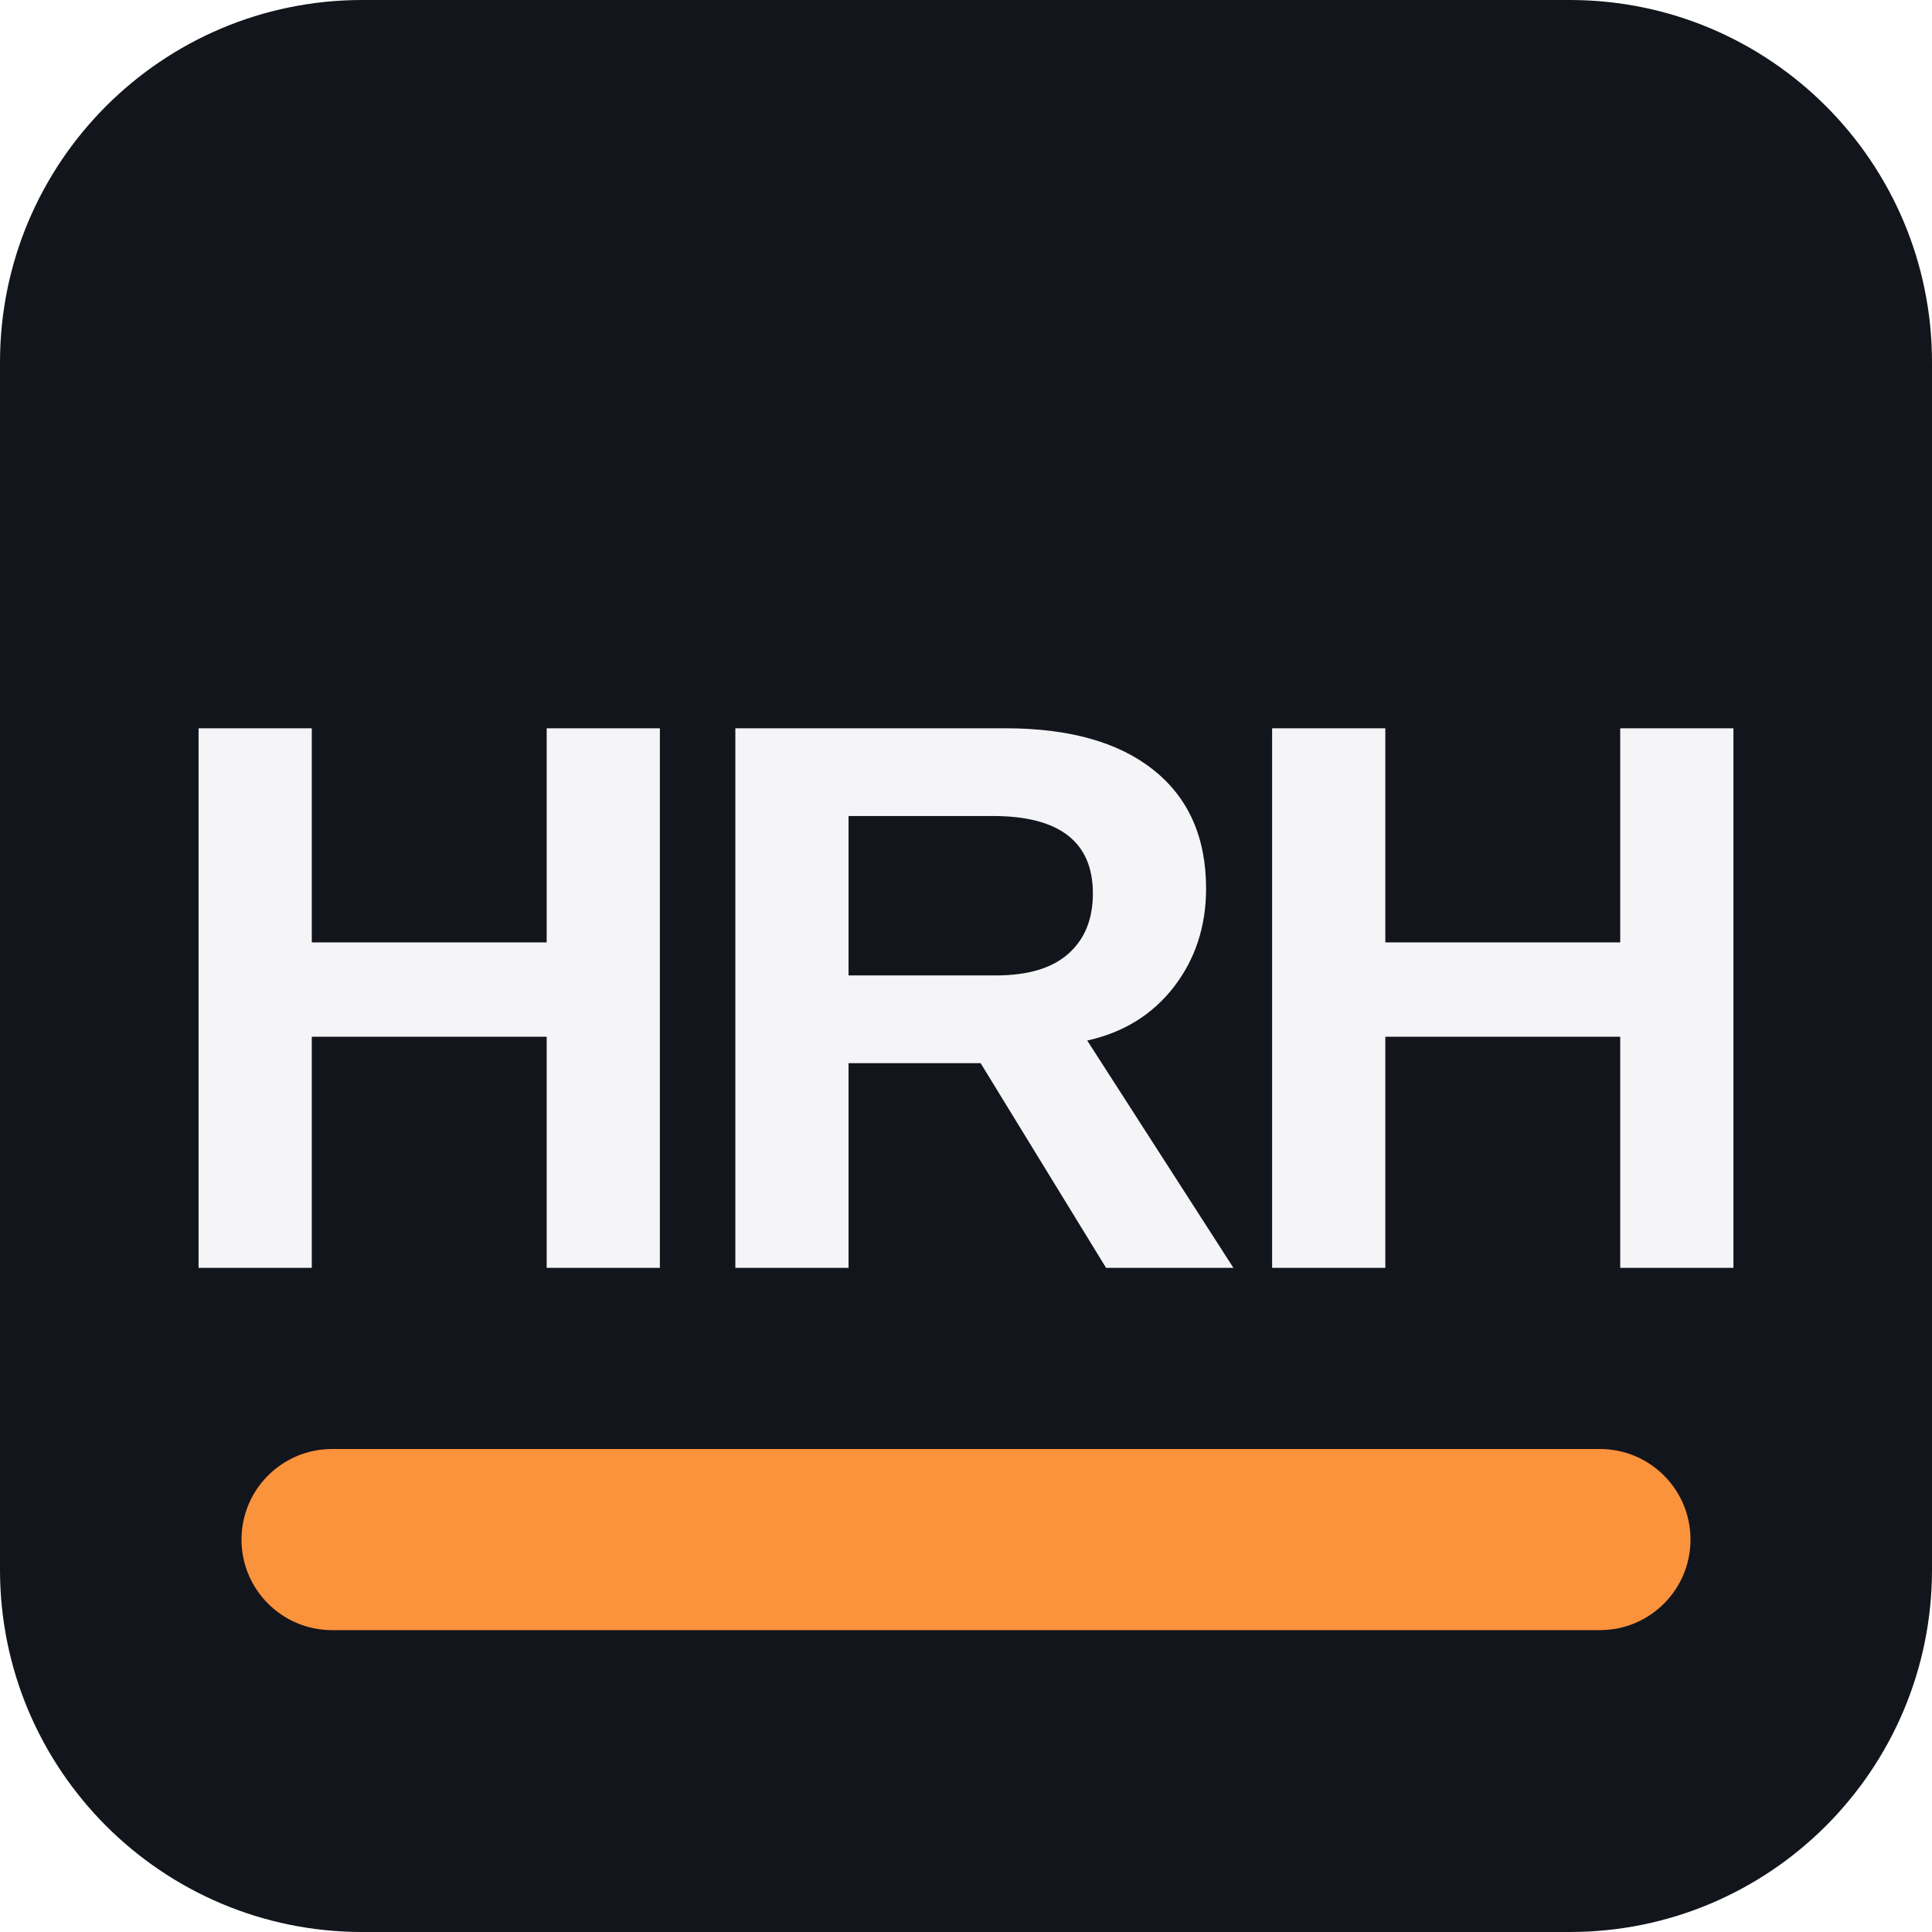
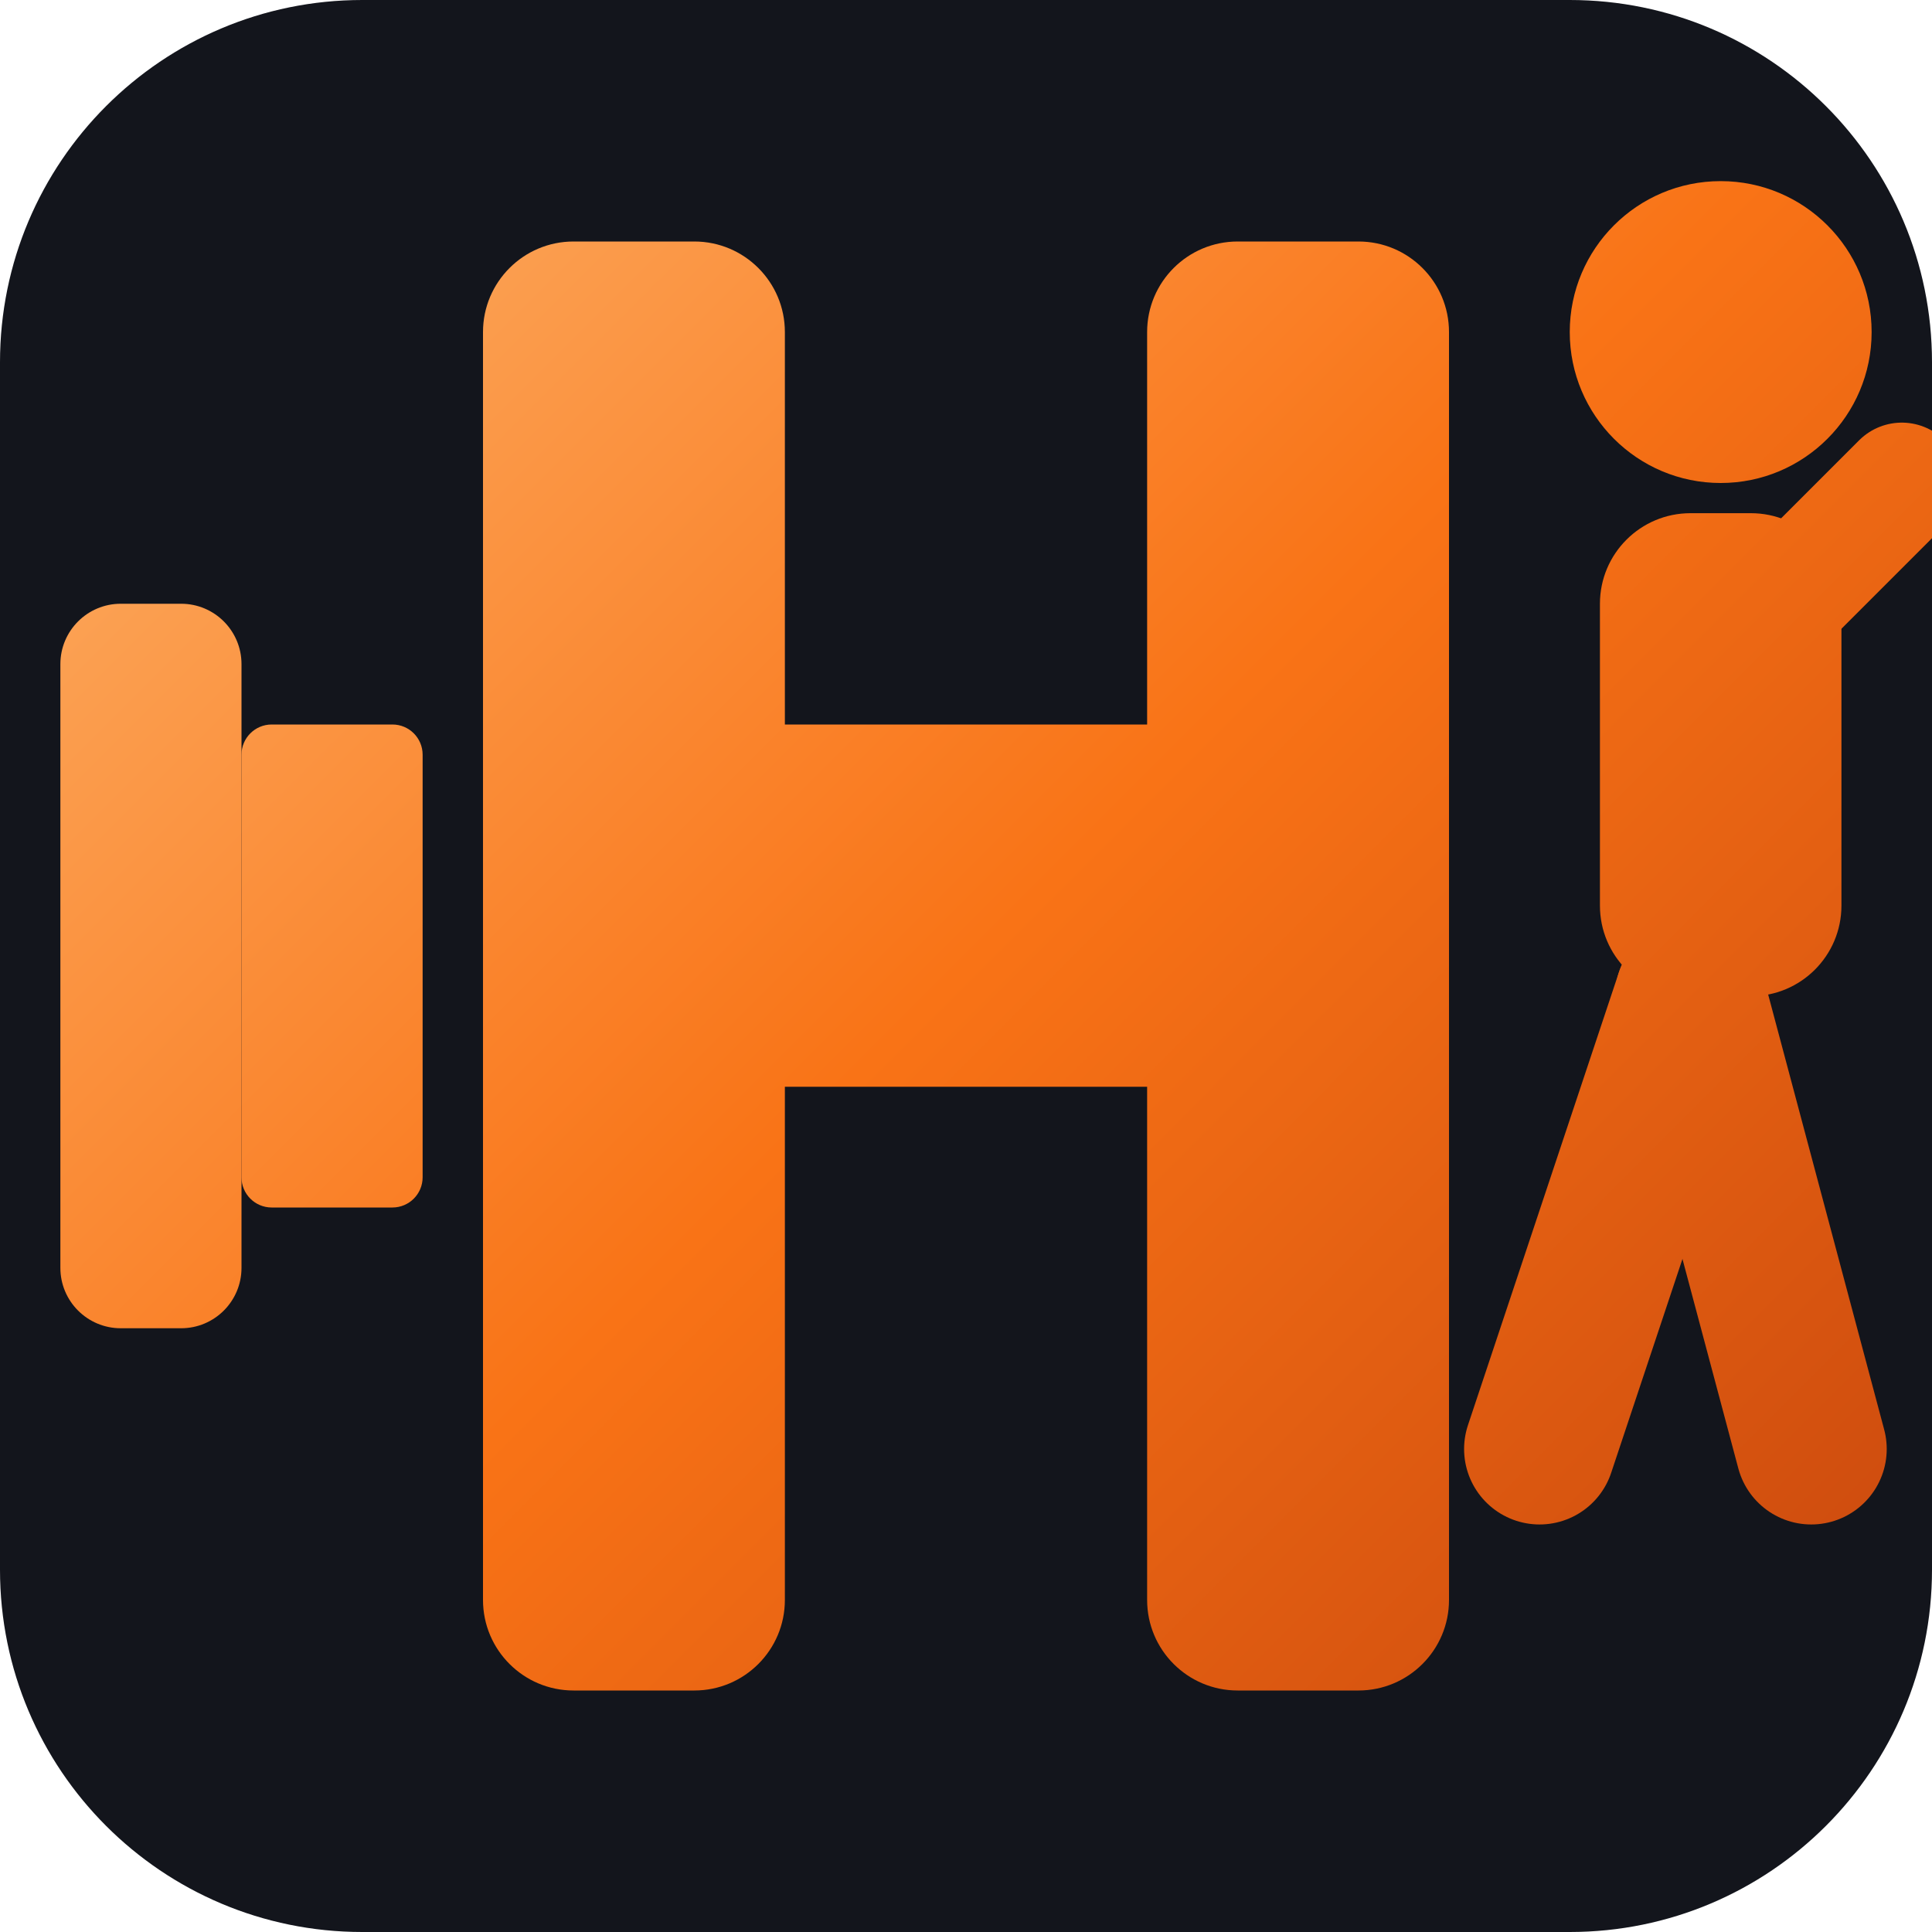
- <svg xmlns="http://www.w3.org/2000/svg" viewBox="0 0 32 32" width="32" height="32">
-   <rect width="32" height="32" fill="#13151C" rx="6" />
-   <text x="16" y="21" font-family="Arial Black, Arial, sans-serif" font-weight="900" font-size="13" letter-spacing="-0.5" fill="#F5F5F7" text-anchor="middle">HRH</text>
-   <rect x="4" y="24" width="24" height="3" fill="#FB923C" rx="1.5" />
+ <svg xmlns="http://www.w3.org/2000/svg" viewBox="0 0 32 32">
+   <defs>
+     <linearGradient id="fg" x1="0" y1="0" x2="32" y2="32" gradientUnits="userSpaceOnUse">
+       <stop offset="0%" stop-color="#FDBA74" />
+       <stop offset="50%" stop-color="#F97316" />
+       <stop offset="100%" stop-color="#C2410C" />
+     </linearGradient>
+   </defs>
+   <rect width="32" height="32" rx="6" fill="#13151C" />
+   <rect x="1" y="10" width="3" height="12" rx="1" fill="url(#fg)" />
+   <rect x="4" y="12" width="3" height="8" rx="0.5" fill="url(#fg)" />
+   <rect x="8" y="4" width="5" height="24" rx="1.5" fill="url(#fg)" />
+   <rect x="19" y="4" width="5" height="24" rx="1.5" fill="url(#fg)" />
+   <rect x="8" y="12" width="16" height="6" rx="1.5" fill="url(#fg)" />
+   <circle cx="28.5" cy="5.5" r="2.5" fill="url(#fg)" />
+   <rect x="26.5" y="8.5" width="4" height="8" rx="1.5" fill="url(#fg)" />
+   <line x1="28" y1="16.5" x2="30" y2="24" stroke="url(#fg)" stroke-width="2.5" stroke-linecap="round" />
+   <line x1="28" y1="16.5" x2="25.5" y2="24" stroke="url(#fg)" stroke-width="2.5" stroke-linecap="round" />
+   <line x1="28.5" y1="11" x2="31.5" y2="8" stroke="url(#fg)" stroke-width="2" stroke-linecap="round" />
</svg>
